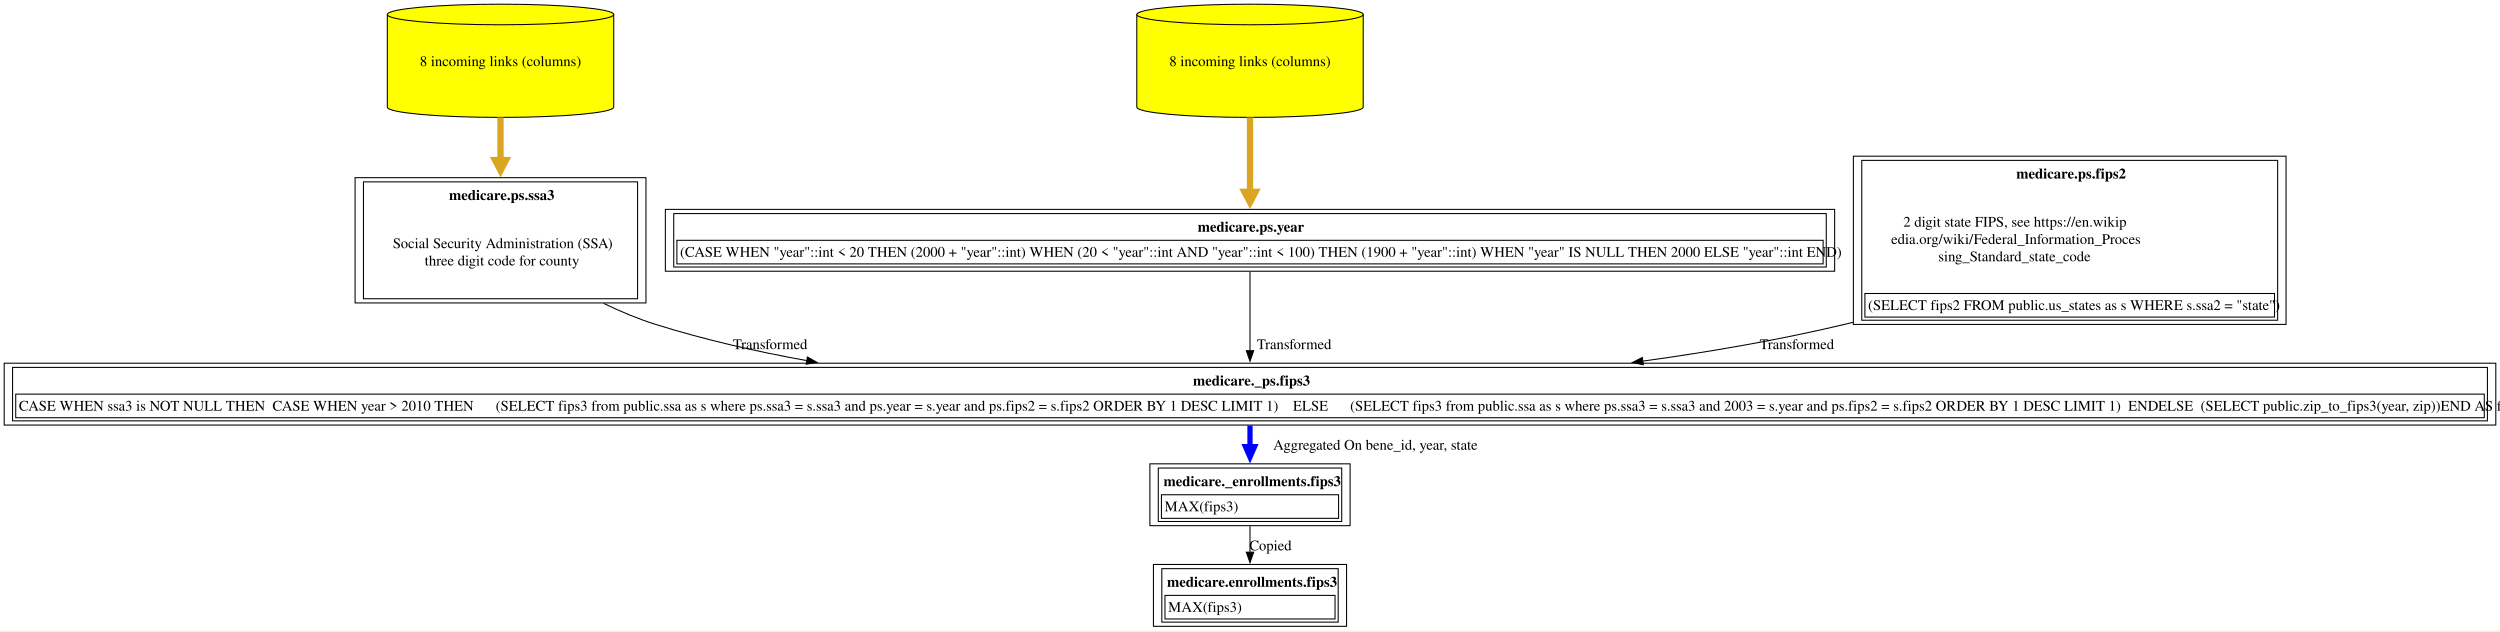
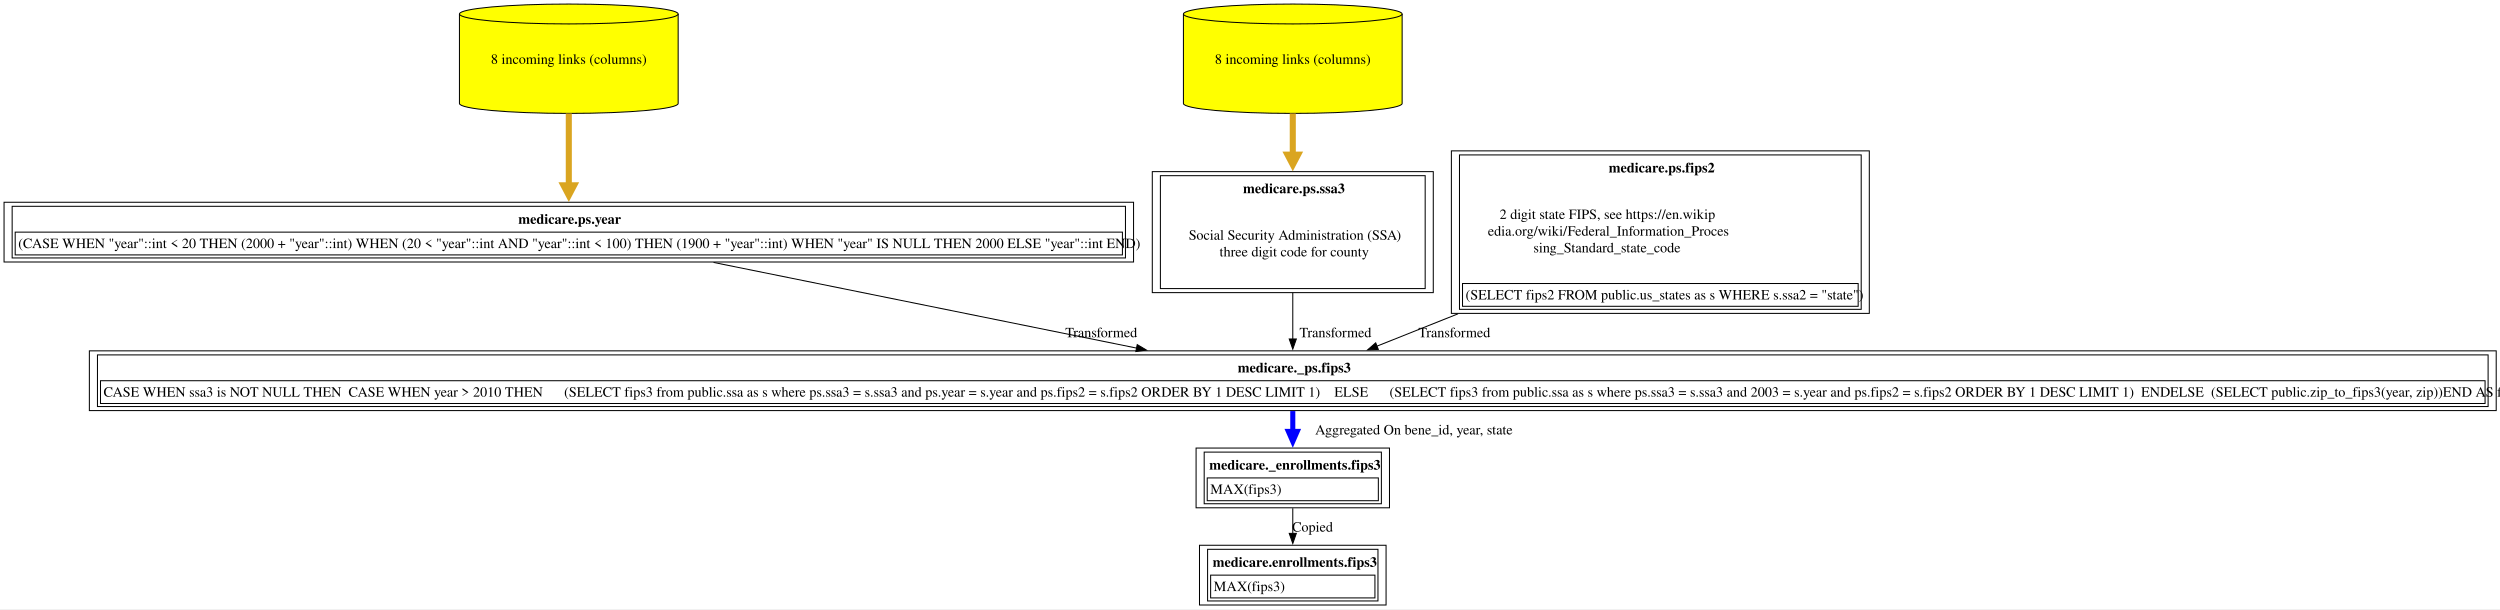
- <svg xmlns="http://www.w3.org/2000/svg" xmlns:xlink="http://www.w3.org/1999/xlink" width="2385pt" height="602pt" viewBox="0.00 0.00 2385.00 602.00">
+ <svg xmlns="http://www.w3.org/2000/svg" xmlns:xlink="http://www.w3.org/1999/xlink" width="2469pt" height="602pt" viewBox="0.00 0.00 2469.00 602.00">
  <g id="graph0" class="graph" transform="scale(1 1) rotate(0) translate(4 597.5)">
-     <polygon fill="white" stroke="none" points="-4,4 -4,-597.5 2381,-597.5 2381,4 -4,4" />
+     <polygon fill="white" stroke="none" points="-4,4 -4,-597.5 2465.25,-597.5 2465.25,4 -4,4" />
    <g id="node1" class="node">
      <g id="a_node1">
        <a xlink:href="../medicare.enrollments/fips3.html" xlink:title="&lt;TABLE&gt;" target="_blank">
-           <polygon fill="none" stroke="black" points="1280.62,-59 1096.38,-59 1096.38,0 1280.62,0 1280.62,-59" />
-           <text xml:space="preserve" text-anchor="start" x="1109.38" y="-37.7" font-family="Times,serif" font-weight="bold" font-size="14.00">medicare.enrollments.fips3</text>
-           <polygon fill="none" stroke="black" points="1107.38,-7 1107.38,-29.5 1269.62,-29.5 1269.62,-7 1107.38,-7" />
-           <text xml:space="preserve" text-anchor="start" x="1110.38" y="-13.75" font-family="Times,serif" font-size="14.00">MAX(fips3)</text>
-           <polygon fill="none" stroke="black" points="1104.38,-4 1104.38,-55 1272.62,-55 1272.62,-4 1104.38,-4" />
+           <polygon fill="none" stroke="black" points="1364.88,-59 1180.62,-59 1180.62,0 1364.88,0 1364.88,-59" />
+           <text xml:space="preserve" text-anchor="start" x="1193.62" y="-37.7" font-family="Times,serif" font-weight="bold" font-size="14.00">medicare.enrollments.fips3</text>
+           <polygon fill="none" stroke="black" points="1191.62,-7 1191.62,-29.5 1353.88,-29.5 1353.88,-7 1191.62,-7" />
+           <text xml:space="preserve" text-anchor="start" x="1194.62" y="-13.75" font-family="Times,serif" font-size="14.00">MAX(fips3)</text>
+           <polygon fill="none" stroke="black" points="1188.62,-4 1188.62,-55 1356.88,-55 1356.88,-4 1188.62,-4" />
        </a>
      </g>
    </g>
    <g id="node2" class="node">
      <g id="a_node2">
        <a xlink:href="../medicare._enrollments/fips3.html" xlink:title="&lt;TABLE&gt;" target="_blank">
-           <polygon fill="none" stroke="black" points="1284,-155 1093,-155 1093,-96 1284,-96 1284,-155" />
-           <text xml:space="preserve" text-anchor="start" x="1106" y="-133.7" font-family="Times,serif" font-weight="bold" font-size="14.00">medicare._enrollments.fips3</text>
-           <polygon fill="none" stroke="black" points="1104,-103 1104,-125.5 1273,-125.5 1273,-103 1104,-103" />
-           <text xml:space="preserve" text-anchor="start" x="1107" y="-109.75" font-family="Times,serif" font-size="14.00">MAX(fips3)</text>
-           <polygon fill="none" stroke="black" points="1101,-100 1101,-151 1276,-151 1276,-100 1101,-100" />
+           <polygon fill="none" stroke="black" points="1368.25,-155 1177.25,-155 1177.25,-96 1368.25,-96 1368.25,-155" />
+           <text xml:space="preserve" text-anchor="start" x="1190.25" y="-133.7" font-family="Times,serif" font-weight="bold" font-size="14.00">medicare._enrollments.fips3</text>
+           <polygon fill="none" stroke="black" points="1188.25,-103 1188.25,-125.5 1357.25,-125.5 1357.25,-103 1188.25,-103" />
+           <text xml:space="preserve" text-anchor="start" x="1191.25" y="-109.75" font-family="Times,serif" font-size="14.00">MAX(fips3)</text>
+           <polygon fill="none" stroke="black" points="1185.25,-100 1185.25,-151 1360.25,-151 1360.25,-100 1185.25,-100" />
        </a>
      </g>
    </g>
    <g id="edge1" class="edge">
-       <path fill="none" stroke="black" d="M1188.5,-95.53C1188.5,-87.68 1188.5,-79.05 1188.5,-70.7" />
-       <polygon fill="black" stroke="black" points="1192,-70.73 1188.5,-60.73 1185,-70.73 1192,-70.73" />
-       <text xml:space="preserve" text-anchor="middle" x="1208" y="-72.45" font-family="Times,serif" font-size="14.00">Copied</text>
+       <path fill="none" stroke="black" d="M1272.75,-95.53C1272.75,-87.68 1272.75,-79.05 1272.75,-70.7" />
+       <polygon fill="black" stroke="black" points="1276.25,-70.73 1272.75,-60.73 1269.25,-70.73 1276.25,-70.73" />
+       <text xml:space="preserve" text-anchor="middle" x="1292.25" y="-72.45" font-family="Times,serif" font-size="14.00">Copied</text>
    </g>
    <g id="node3" class="node">
      <g id="a_node3">
        <a xlink:href="../medicare._ps/fips3.html" xlink:title="&lt;TABLE&gt;" target="_blank">
-           <polygon fill="none" stroke="black" points="2377,-251 0,-251 0,-192 2377,-192 2377,-251" />
-           <text xml:space="preserve" text-anchor="start" x="1134.12" y="-229.7" font-family="Times,serif" font-weight="bold" font-size="14.00">medicare._ps.fips3</text>
-           <polygon fill="none" stroke="black" points="11,-199 11,-221.5 2366,-221.5 2366,-199 11,-199" />
-           <text xml:space="preserve" text-anchor="start" x="14" y="-205.75" font-family="Times,serif" font-size="14.00">CASE WHEN ssa3 is NOT NULL THEN  CASE WHEN year &gt; 2010 THEN      (SELECT fips3 from public.ssa as s where ps.ssa3 = s.ssa3 and ps.year = s.year and ps.fips2 = s.fips2 ORDER BY 1 DESC LIMIT 1)    ELSE      (SELECT fips3 from public.ssa as s where ps.ssa3 = s.ssa3 and 2003 = s.year and ps.fips2 = s.fips2 ORDER BY 1 DESC LIMIT 1)  ENDELSE  (SELECT public.zip_to_fips3(year, zip))END AS fips3</text>
-           <polygon fill="none" stroke="black" points="8,-196 8,-247 2369,-247 2369,-196 8,-196" />
+           <polygon fill="none" stroke="black" points="2461.25,-251 84.25,-251 84.25,-192 2461.25,-192 2461.25,-251" />
+           <text xml:space="preserve" text-anchor="start" x="1218.38" y="-229.7" font-family="Times,serif" font-weight="bold" font-size="14.00">medicare._ps.fips3</text>
+           <polygon fill="none" stroke="black" points="95.25,-199 95.25,-221.5 2450.25,-221.5 2450.25,-199 95.25,-199" />
+           <text xml:space="preserve" text-anchor="start" x="98.25" y="-205.75" font-family="Times,serif" font-size="14.00">CASE WHEN ssa3 is NOT NULL THEN  CASE WHEN year &gt; 2010 THEN      (SELECT fips3 from public.ssa as s where ps.ssa3 = s.ssa3 and ps.year = s.year and ps.fips2 = s.fips2 ORDER BY 1 DESC LIMIT 1)    ELSE      (SELECT fips3 from public.ssa as s where ps.ssa3 = s.ssa3 and 2003 = s.year and ps.fips2 = s.fips2 ORDER BY 1 DESC LIMIT 1)  ENDELSE  (SELECT public.zip_to_fips3(year, zip))END AS fips3</text>
+           <polygon fill="none" stroke="black" points="92.25,-196 92.25,-247 2453.25,-247 2453.25,-196 92.25,-196" />
        </a>
      </g>
    </g>
    <g id="edge2" class="edge">
-       <path fill="none" stroke="blue" stroke-width="5" d="M1188.5,-191.53C1188.5,-185.13 1188.5,-178.2 1188.5,-171.33" />
-       <polygon fill="blue" stroke="blue" stroke-width="5" points="1192.88,-171.45 1188.5,-161.45 1184.13,-171.45 1192.88,-171.45" />
-       <text xml:space="preserve" text-anchor="middle" x="1302.88" y="-168.45" font-family="Times,serif" font-size="14.00">	  Aggregated On bene_id, year, state</text>
+       <path fill="none" stroke="blue" stroke-width="5" d="M1272.75,-191.53C1272.75,-185.13 1272.75,-178.2 1272.75,-171.33" />
+       <polygon fill="blue" stroke="blue" stroke-width="5" points="1277.13,-171.45 1272.75,-161.45 1268.38,-171.45 1277.13,-171.45" />
+       <text xml:space="preserve" text-anchor="middle" x="1387.12" y="-168.45" font-family="Times,serif" font-size="14.00">	  Aggregated On bene_id, year, state</text>
    </g>
    <g id="node4" class="node">
      <g id="a_node4">
-         <a xlink:href="../medicare.ps/ssa3.html" xlink:title="&lt;TABLE&gt;" target="_blank">
-           <polygon fill="none" stroke="black" points="612.25,-428 334.75,-428 334.75,-308.5 612.25,-308.5 612.25,-428" />
-           <text xml:space="preserve" text-anchor="start" x="424.38" y="-406.7" font-family="Times,serif" font-weight="bold" font-size="14.00">medicare.ps.ssa3</text>
-           <text xml:space="preserve" text-anchor="start" x="370.75" y="-360.75" font-family="Times,serif" font-size="14.00">Social Security Administration (SSA)</text>
-           <text xml:space="preserve" text-anchor="start" x="401.12" y="-344.25" font-family="Times,serif" font-size="14.00">three digit code for county</text>
-           <polygon fill="none" stroke="black" points="342.75,-312.5 342.75,-424 604.25,-424 604.25,-312.5 342.75,-312.5" />
+         <a xlink:href="../medicare.ps/year.html" xlink:title="&lt;TABLE&gt;" target="_blank">
+           <polygon fill="none" stroke="black" points="1115.5,-397.75 0,-397.75 0,-338.75 1115.5,-338.75 1115.5,-397.75" />
+           <text xml:space="preserve" text-anchor="start" x="507.88" y="-376.45" font-family="Times,serif" font-weight="bold" font-size="14.00">medicare.ps.year</text>
+           <polygon fill="none" stroke="black" points="11,-345.75 11,-368.25 1104.5,-368.25 1104.5,-345.75 11,-345.75" />
+           <text xml:space="preserve" text-anchor="start" x="14" y="-352.5" font-family="Times,serif" font-size="14.00">(CASE WHEN "year"::int &lt; 20 THEN (2000 + "year"::int) WHEN (20 &lt; "year"::int AND "year"::int &lt; 100) THEN (1900 + "year"::int) WHEN "year" IS NULL THEN 2000 ELSE "year"::int END)</text>
+           <polygon fill="none" stroke="black" points="8,-342.75 8,-393.75 1107.5,-393.75 1107.5,-342.75 8,-342.75" />
        </a>
      </g>
    </g>
    <g id="edge3" class="edge">
-       <path fill="none" stroke="black" d="M571.98,-308.01C588.1,-300.23 604.95,-293.18 621.5,-288 667.55,-273.59 716.59,-262.29 765.83,-253.44" />
-       <polygon fill="black" stroke="black" points="766.27,-256.92 775.51,-251.74 765.05,-250.02 766.27,-256.92" />
-       <text xml:space="preserve" text-anchor="middle" x="727.21" y="-264.45" font-family="Times,serif" font-size="14.00">  Transformed</text>
+       <path fill="none" stroke="black" d="M700.72,-338.31C821.67,-313.82 994.61,-278.81 1118.63,-253.7" />
+       <polygon fill="black" stroke="black" points="1119.13,-257.17 1128.24,-251.76 1117.74,-250.31 1119.13,-257.17" />
+       <text xml:space="preserve" text-anchor="middle" x="1080.1" y="-264.45" font-family="Times,serif" font-size="14.00">  Transformed</text>
    </g>
    <g id="node5" class="node">
      <g id="a_node5">
-         <a xlink:href="../medicare.ps/ssa3.html" xlink:title="8 incoming links (columns)" target="_blank">
-           <path fill="yellow" stroke="black" d="M581.5,-583.68C581.5,-589.1 533.09,-593.5 473.5,-593.5 413.91,-593.5 365.5,-589.1 365.5,-583.68 365.5,-583.68 365.5,-495.32 365.5,-495.32 365.5,-489.9 413.91,-485.5 473.5,-485.5 533.09,-485.5 581.5,-489.9 581.5,-495.32 581.5,-495.32 581.5,-583.68 581.5,-583.68" />
-           <path fill="none" stroke="black" d="M581.5,-583.68C581.5,-578.26 533.09,-573.86 473.5,-573.86 413.91,-573.86 365.5,-578.26 365.5,-583.68" />
-           <text xml:space="preserve" text-anchor="middle" x="473.5" y="-534.45" font-family="Times,serif" font-size="14.00">8 incoming links (columns)</text>
+         <a xlink:href="../medicare.ps/year.html" xlink:title="8 incoming links (columns)" target="_blank">
+           <path fill="yellow" stroke="black" d="M665.75,-583.68C665.75,-589.1 617.34,-593.5 557.75,-593.5 498.16,-593.5 449.75,-589.1 449.75,-583.68 449.75,-583.68 449.75,-495.32 449.75,-495.32 449.75,-489.9 498.16,-485.5 557.75,-485.5 617.34,-485.5 665.75,-489.9 665.75,-495.32 665.75,-495.32 665.75,-583.68 665.75,-583.68" />
+           <path fill="none" stroke="black" d="M665.75,-583.68C665.75,-578.26 617.34,-573.86 557.75,-573.86 498.16,-573.86 449.75,-578.26 449.75,-583.68" />
+           <text xml:space="preserve" text-anchor="middle" x="557.75" y="-534.45" font-family="Times,serif" font-size="14.00">8 incoming links (columns)</text>
        </a>
      </g>
    </g>
    <g id="edge4" class="edge">
-       <path fill="none" stroke="goldenrod" stroke-width="6" d="M473.5,-485.41C473.5,-472.38 473.5,-458.19 473.5,-444.34" />
-       <polygon fill="goldenrod" stroke="goldenrod" stroke-width="6" points="478.75,-444.79 473.5,-434.79 468.25,-444.79 478.75,-444.79" />
+       <path fill="none" stroke="goldenrod" stroke-width="6" d="M557.75,-485.41C557.75,-462.62 557.75,-436.26 557.75,-414.42" />
+       <polygon fill="goldenrod" stroke="goldenrod" stroke-width="6" points="563,-414.48 557.75,-404.48 552.5,-414.48 563,-414.48" />
    </g>
    <g id="node6" class="node">
      <g id="a_node6">
-         <a xlink:href="../medicare.ps/year.html" xlink:title="&lt;TABLE&gt;" target="_blank">
-           <polygon fill="none" stroke="black" points="1746.25,-397.75 630.75,-397.75 630.75,-338.75 1746.25,-338.75 1746.25,-397.75" />
-           <text xml:space="preserve" text-anchor="start" x="1138.62" y="-376.45" font-family="Times,serif" font-weight="bold" font-size="14.00">medicare.ps.year</text>
-           <polygon fill="none" stroke="black" points="641.75,-345.75 641.75,-368.25 1735.25,-368.25 1735.25,-345.75 641.75,-345.75" />
-           <text xml:space="preserve" text-anchor="start" x="644.75" y="-352.5" font-family="Times,serif" font-size="14.00">(CASE WHEN "year"::int &lt; 20 THEN (2000 + "year"::int) WHEN (20 &lt; "year"::int AND "year"::int &lt; 100) THEN (1900 + "year"::int) WHEN "year" IS NULL THEN 2000 ELSE "year"::int END)</text>
-           <polygon fill="none" stroke="black" points="638.75,-342.75 638.75,-393.75 1738.25,-393.75 1738.25,-342.75 638.75,-342.75" />
+         <a xlink:href="../medicare.ps/ssa3.html" xlink:title="&lt;TABLE&gt;" target="_blank">
+           <polygon fill="none" stroke="black" points="1411.5,-428 1134,-428 1134,-308.5 1411.5,-308.5 1411.5,-428" />
+           <text xml:space="preserve" text-anchor="start" x="1223.62" y="-406.7" font-family="Times,serif" font-weight="bold" font-size="14.00">medicare.ps.ssa3</text>
+           <text xml:space="preserve" text-anchor="start" x="1170" y="-360.75" font-family="Times,serif" font-size="14.00">Social Security Administration (SSA)</text>
+           <text xml:space="preserve" text-anchor="start" x="1200.38" y="-344.25" font-family="Times,serif" font-size="14.00">three digit code for county</text>
+           <polygon fill="none" stroke="black" points="1142,-312.5 1142,-424 1403.5,-424 1403.5,-312.5 1142,-312.5" />
        </a>
      </g>
    </g>
    <g id="edge5" class="edge">
-       <path fill="none" stroke="black" d="M1188.5,-338.31C1188.5,-316.61 1188.5,-286.65 1188.5,-262.64" />
-       <polygon fill="black" stroke="black" points="1192,-262.91 1188.5,-252.91 1185,-262.91 1192,-262.91" />
-       <text xml:space="preserve" text-anchor="middle" x="1227.12" y="-264.45" font-family="Times,serif" font-size="14.00">  Transformed</text>
+       <path fill="none" stroke="black" d="M1272.75,-308.37C1272.75,-292.97 1272.75,-276.71 1272.75,-262.54" />
+       <polygon fill="black" stroke="black" points="1276.25,-262.7 1272.75,-252.7 1269.25,-262.7 1276.25,-262.7" />
+       <text xml:space="preserve" text-anchor="middle" x="1311.38" y="-264.45" font-family="Times,serif" font-size="14.00">  Transformed</text>
    </g>
    <g id="node7" class="node">
      <g id="a_node7">
-         <a xlink:href="../medicare.ps/year.html" xlink:title="8 incoming links (columns)" target="_blank">
-           <path fill="yellow" stroke="black" d="M1296.5,-583.68C1296.5,-589.1 1248.09,-593.5 1188.5,-593.5 1128.91,-593.5 1080.5,-589.1 1080.5,-583.68 1080.5,-583.68 1080.5,-495.32 1080.5,-495.32 1080.5,-489.9 1128.91,-485.5 1188.5,-485.5 1248.09,-485.5 1296.5,-489.9 1296.5,-495.32 1296.5,-495.32 1296.5,-583.68 1296.5,-583.68" />
-           <path fill="none" stroke="black" d="M1296.5,-583.68C1296.5,-578.26 1248.09,-573.86 1188.5,-573.86 1128.91,-573.86 1080.5,-578.26 1080.5,-583.68" />
-           <text xml:space="preserve" text-anchor="middle" x="1188.5" y="-534.45" font-family="Times,serif" font-size="14.00">8 incoming links (columns)</text>
+         <a xlink:href="../medicare.ps/ssa3.html" xlink:title="8 incoming links (columns)" target="_blank">
+           <path fill="yellow" stroke="black" d="M1380.75,-583.68C1380.75,-589.1 1332.34,-593.5 1272.75,-593.5 1213.16,-593.5 1164.75,-589.1 1164.75,-583.68 1164.75,-583.68 1164.75,-495.32 1164.75,-495.32 1164.75,-489.9 1213.16,-485.5 1272.75,-485.5 1332.34,-485.5 1380.75,-489.9 1380.75,-495.32 1380.75,-495.32 1380.75,-583.68 1380.75,-583.68" />
+           <path fill="none" stroke="black" d="M1380.75,-583.68C1380.75,-578.26 1332.34,-573.86 1272.75,-573.86 1213.16,-573.86 1164.75,-578.26 1164.75,-583.68" />
+           <text xml:space="preserve" text-anchor="middle" x="1272.75" y="-534.45" font-family="Times,serif" font-size="14.00">8 incoming links (columns)</text>
        </a>
      </g>
    </g>
    <g id="edge6" class="edge">
-       <path fill="none" stroke="goldenrod" stroke-width="6" d="M1188.5,-485.41C1188.5,-462.62 1188.5,-436.26 1188.5,-414.42" />
-       <polygon fill="goldenrod" stroke="goldenrod" stroke-width="6" points="1193.75,-414.48 1188.5,-404.48 1183.25,-414.48 1193.75,-414.48" />
+       <path fill="none" stroke="goldenrod" stroke-width="6" d="M1272.75,-485.41C1272.75,-472.38 1272.75,-458.19 1272.75,-444.34" />
+       <polygon fill="goldenrod" stroke="goldenrod" stroke-width="6" points="1278,-444.79 1272.75,-434.79 1267.5,-444.79 1278,-444.79" />
    </g>
    <g id="node8" class="node">
      <g id="a_node8">
        <a xlink:href="../medicare.ps/fips2.html" xlink:title="&lt;TABLE&gt;" target="_blank">
-           <polygon fill="none" stroke="black" points="2176.88,-448.5 1764.12,-448.5 1764.12,-288 2176.88,-288 2176.88,-448.5" />
-           <text xml:space="preserve" text-anchor="start" x="1919.5" y="-427.2" font-family="Times,serif" font-weight="bold" font-size="14.00">medicare.ps.fips2</text>
-           <text xml:space="preserve" text-anchor="start" x="1811.75" y="-381.25" font-family="Times,serif" font-size="14.00">2 digit state FIPS, see https://en.wikip</text>
-           <text xml:space="preserve" text-anchor="start" x="1800.12" y="-364.75" font-family="Times,serif" font-size="14.00">edia.org/wiki/Federal_Information_Proces</text>
-           <text xml:space="preserve" text-anchor="start" x="1845.12" y="-348.25" font-family="Times,serif" font-size="14.00">sing_Standard_state_code</text>
-           <polygon fill="none" stroke="black" points="1775.12,-295 1775.12,-317.5 2165.88,-317.5 2165.88,-295 1775.12,-295" />
-           <text xml:space="preserve" text-anchor="start" x="1778.12" y="-301.75" font-family="Times,serif" font-size="14.00">(SELECT fips2 FROM public.us_states as s WHERE s.ssa2 = "state")</text>
-           <polygon fill="none" stroke="black" points="1772.12,-292 1772.12,-444.5 2168.88,-444.5 2168.88,-292 1772.12,-292" />
+           <polygon fill="none" stroke="black" points="1842.12,-448.5 1429.38,-448.5 1429.38,-288 1842.12,-288 1842.12,-448.5" />
+           <text xml:space="preserve" text-anchor="start" x="1584.75" y="-427.2" font-family="Times,serif" font-weight="bold" font-size="14.00">medicare.ps.fips2</text>
+           <text xml:space="preserve" text-anchor="start" x="1477" y="-381.25" font-family="Times,serif" font-size="14.00">2 digit state FIPS, see https://en.wikip</text>
+           <text xml:space="preserve" text-anchor="start" x="1465.38" y="-364.75" font-family="Times,serif" font-size="14.00">edia.org/wiki/Federal_Information_Proces</text>
+           <text xml:space="preserve" text-anchor="start" x="1510.38" y="-348.25" font-family="Times,serif" font-size="14.00">sing_Standard_state_code</text>
+           <polygon fill="none" stroke="black" points="1440.38,-295 1440.38,-317.5 1831.12,-317.5 1831.12,-295 1440.38,-295" />
+           <text xml:space="preserve" text-anchor="start" x="1443.38" y="-301.75" font-family="Times,serif" font-size="14.00">(SELECT fips2 FROM public.us_states as s WHERE s.ssa2 = "state")</text>
+           <polygon fill="none" stroke="black" points="1437.38,-292 1437.38,-444.5 1834.12,-444.5 1834.12,-292 1437.38,-292" />
        </a>
      </g>
    </g>
    <g id="edge7" class="edge">
-       <path fill="none" stroke="black" d="M1763.66,-290.01C1760.93,-289.32 1758.21,-288.65 1755.5,-288 1693.88,-273.31 1627.68,-261.87 1563.03,-252.97" />
-       <polygon fill="black" stroke="black" points="1563.7,-249.53 1553.32,-251.66 1562.76,-256.47 1563.7,-249.53" />
-       <text xml:space="preserve" text-anchor="middle" x="1706.68" y="-264.45" font-family="Times,serif" font-size="14.00">  Transformed</text>
+       <path fill="none" stroke="black" d="M1435.93,-287.57C1407.69,-276.31 1380.05,-265.29 1355.78,-255.61" />
+       <polygon fill="black" stroke="black" points="1357.23,-252.42 1346.64,-251.97 1354.64,-258.92 1357.23,-252.42" />
+       <text xml:space="preserve" text-anchor="middle" x="1428.79" y="-264.45" font-family="Times,serif" font-size="14.00">  Transformed</text>
    </g>
  </g>
</svg>
